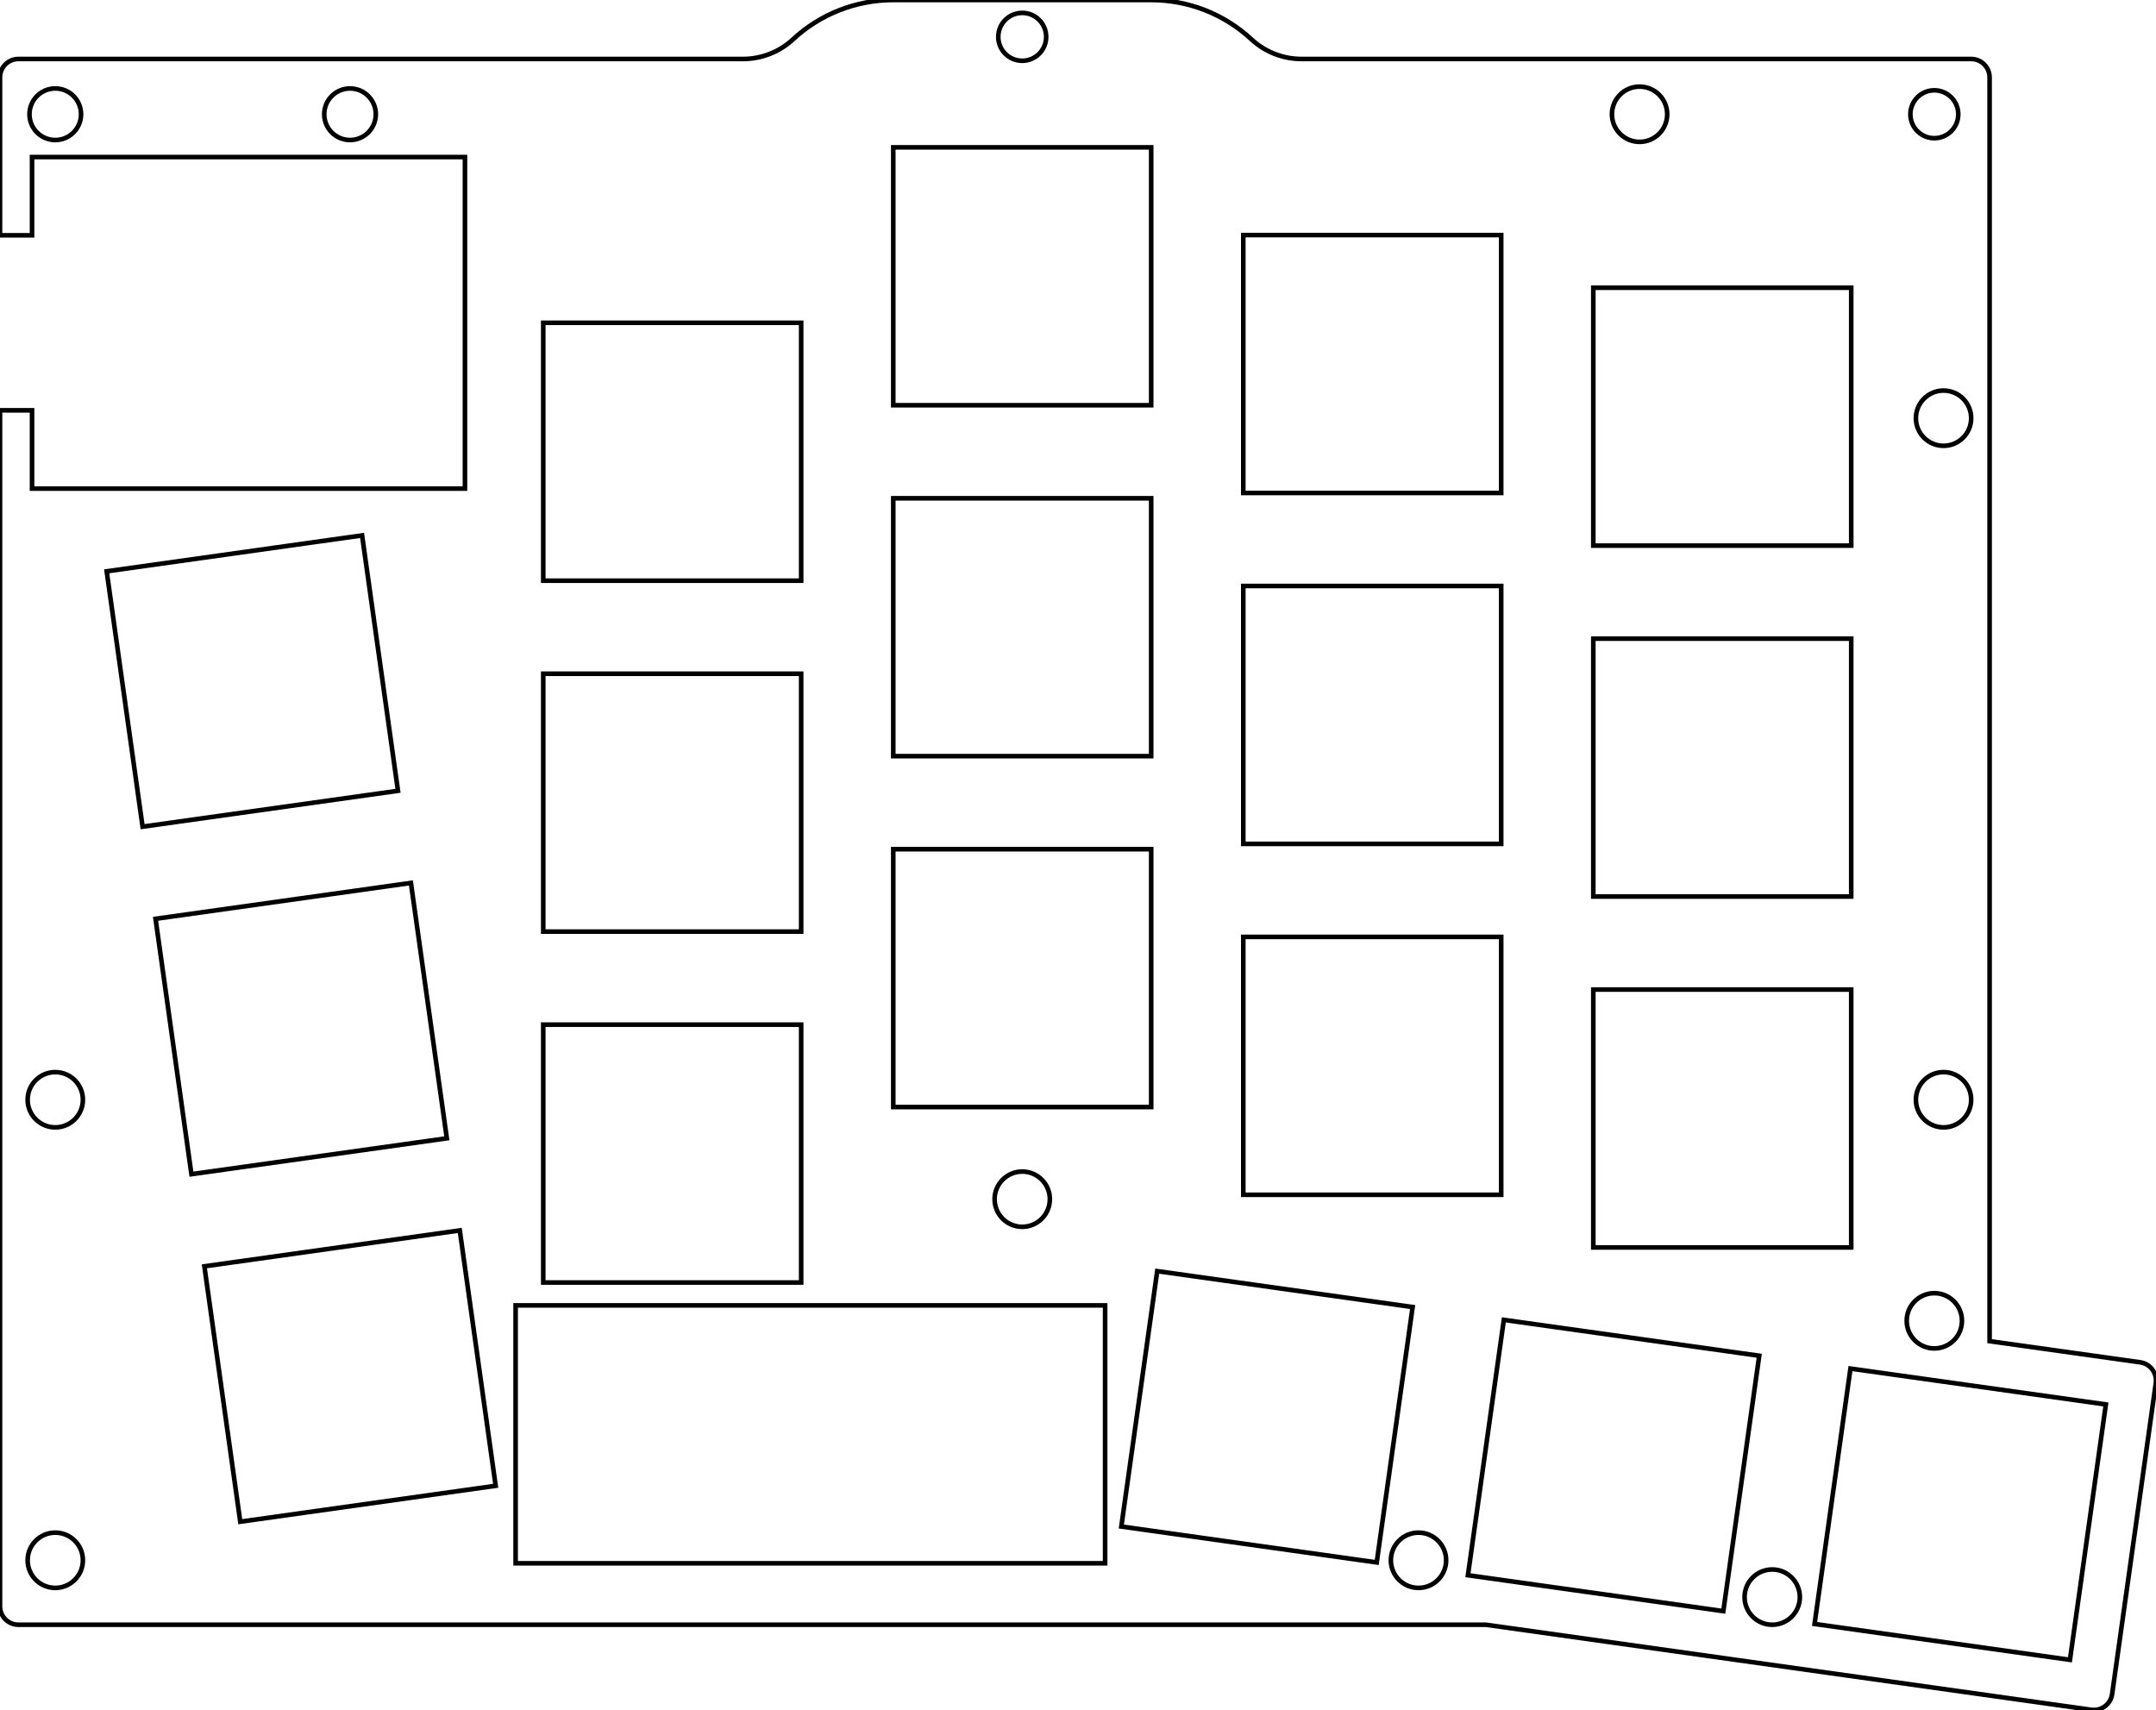
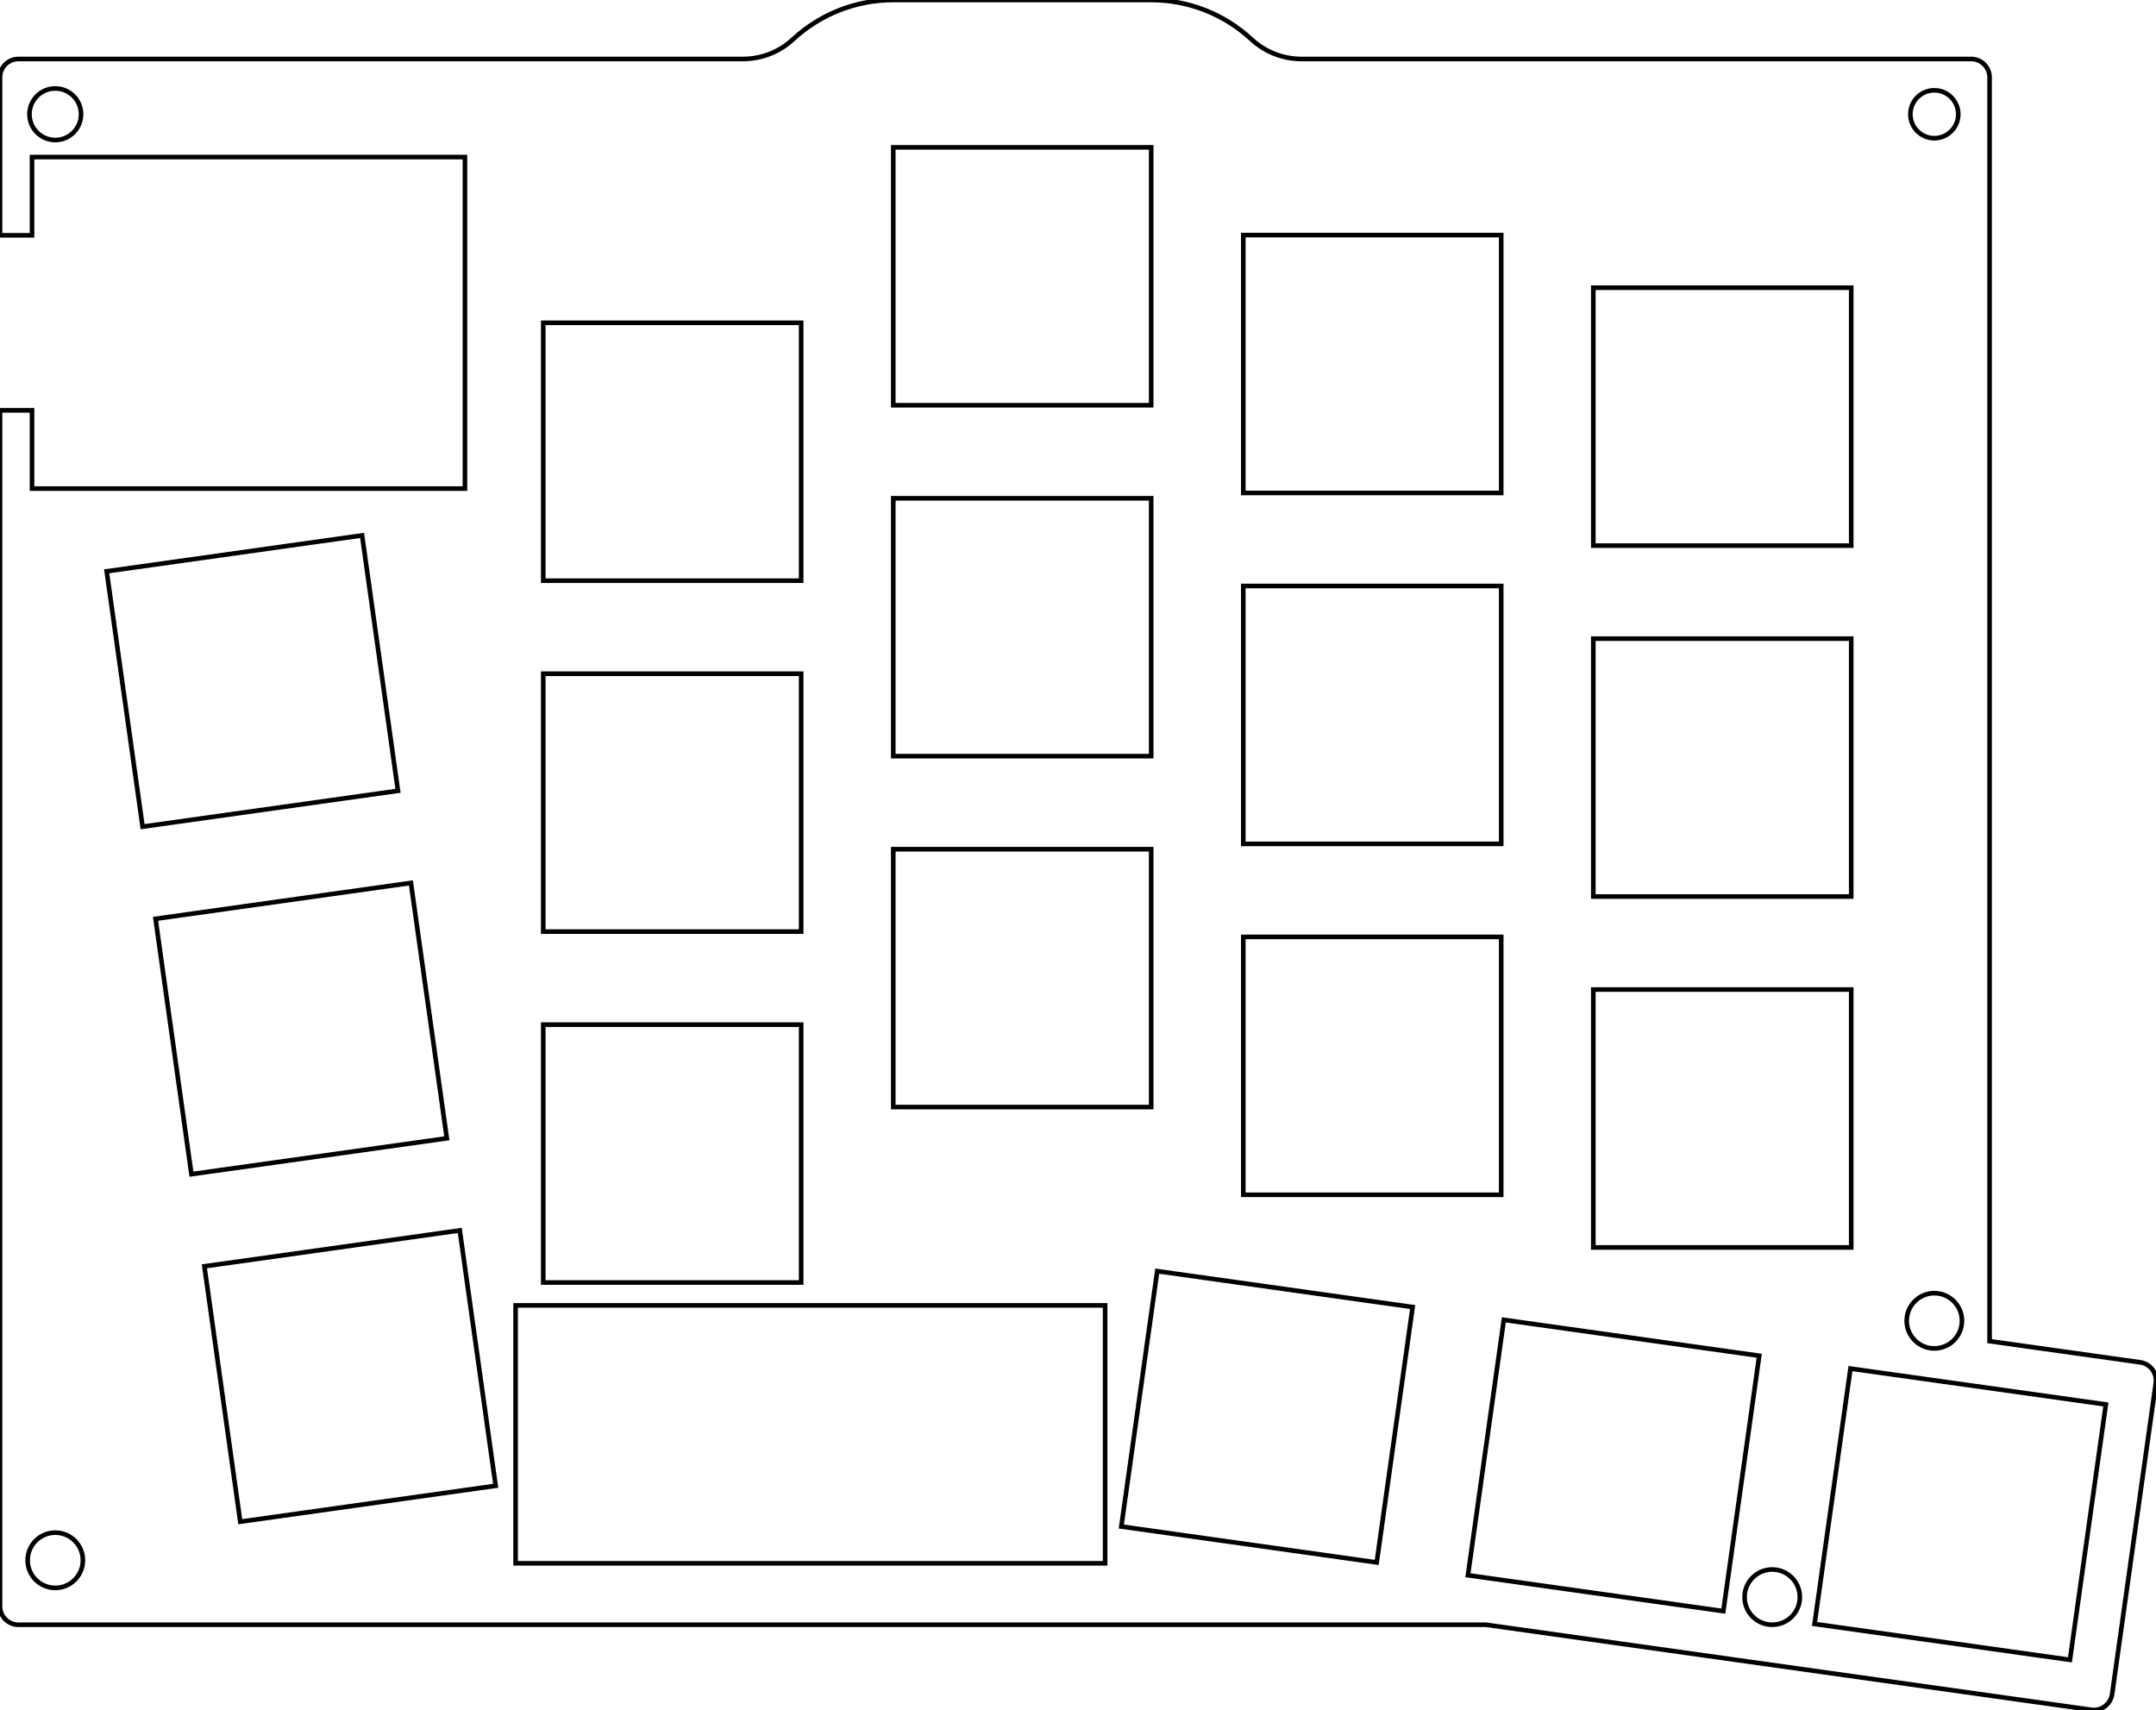
<svg xmlns="http://www.w3.org/2000/svg" width="117.033mm" height="92.83mm" viewBox="0 0 117.033 92.83">
  <g id="svgGroup" stroke-linecap="round" fill-rule="evenodd" font-size="9pt" stroke="#000" stroke-width="0.25mm" fill="none" style="stroke:#000;stroke-width:0.25mm;fill:none">
-     <path d="M 1 88.202 L 80.661 88.202 L 113.521 92.82 A 1 1 0 0 0 114.651 91.969 L 117.023 75.085 A 1 1 0 0 0 116.172 73.955 L 108 72.807 L 108 4.202 A 1 1 0 0 0 107 3.202 L 70.65 3.202 A 4 4 0 0 1 67.93 2.134 A 8 8 0 0 0 62.489 0 L 48.489 0 A 8 8 0 0 0 43.049 2.134 A 4 4 0 0 1 40.329 3.202 L 1 3.202 A 1 1 0 0 0 0 4.202 L 0 12.775 L 1.739 12.775 L 1.739 8.525 L 25.239 8.525 L 25.239 26.525 L 1.739 26.525 L 1.739 22.275 L 0 22.275 L 0 87.202 A 1 1 0 0 0 1 88.202 Z M 27.989 84.865 L 59.989 84.865 L 59.989 70.865 L 27.989 70.865 L 27.989 84.865 Z M 13.042 82.608 L 26.906 80.659 L 24.958 66.796 L 11.094 68.744 L 13.042 82.608 Z M 10.391 63.743 L 24.255 61.795 L 22.306 47.931 L 8.443 49.879 L 10.391 63.743 Z M 7.74 44.878 L 21.604 42.93 L 19.655 29.066 L 5.791 31.015 L 7.74 44.878 Z M 60.868 82.87 L 74.732 84.819 L 76.681 70.955 L 62.817 69.006 L 60.868 82.87 Z M 79.683 85.514 L 93.547 87.463 L 95.496 73.599 L 81.632 71.651 L 79.683 85.514 Z M 98.499 88.159 L 112.362 90.107 L 114.311 76.243 L 100.447 74.295 L 98.499 88.159 Z M 29.489 69.625 L 43.489 69.625 L 43.489 55.625 L 29.489 55.625 L 29.489 69.625 Z M 29.489 50.575 L 43.489 50.575 L 43.489 36.575 L 29.489 36.575 L 29.489 50.575 Z M 29.489 31.525 L 43.489 31.525 L 43.489 17.525 L 29.489 17.525 L 29.489 31.525 Z M 48.489 60.1 L 62.489 60.1 L 62.489 46.1 L 48.489 46.1 L 48.489 60.1 Z M 48.489 41.05 L 62.489 41.05 L 62.489 27.05 L 48.489 27.05 L 48.489 41.05 Z M 48.489 22 L 62.489 22 L 62.489 8 L 48.489 8 L 48.489 22 Z M 67.489 64.862 L 81.489 64.862 L 81.489 50.862 L 67.489 50.862 L 67.489 64.862 Z M 67.489 45.812 L 81.489 45.812 L 81.489 31.812 L 67.489 31.812 L 67.489 45.812 Z M 67.489 26.762 L 81.489 26.762 L 81.489 12.762 L 67.489 12.762 L 67.489 26.762 Z M 86.489 67.72 L 100.489 67.72 L 100.489 53.72 L 86.489 53.72 L 86.489 67.72 Z M 86.489 48.67 L 100.489 48.67 L 100.489 34.67 L 86.489 34.67 L 86.489 48.67 Z M 86.489 29.62 L 100.489 29.62 L 100.489 15.62 L 86.489 15.62 L 86.489 29.62 Z M 89 6.202 m -1.5 0 a 1.5 1.5 0 0 1 3 0 a 1.5 1.5 0 0 1 -3 0 z M 3 59.702 m -1.5 0 a 1.5 1.5 0 0 1 3 0 a 1.5 1.5 0 0 1 -3 0 z M 77 84.702 m -1.5 0 a 1.5 1.5 0 0 1 3 0 a 1.5 1.5 0 0 1 -3 0 z M 105.5 59.702 m -1.5 0 a 1.5 1.5 0 0 1 3 0 a 1.5 1.5 0 0 1 -3 0 z M 105.5 22.702 m -1.5 0 a 1.5 1.5 0 0 1 3 0 a 1.5 1.5 0 0 1 -3 0 z M 55.489 65.1 m -1.5 0 a 1.5 1.5 0 0 1 3 0 a 1.5 1.5 0 0 1 -3 0 z M 105 71.702 m -1.5 0 a 1.5 1.5 0 0 1 3 0 a 1.5 1.5 0 0 1 -3 0 z M 96.2 86.702 m -1.5 0 a 1.5 1.5 0 0 1 3 0 a 1.5 1.5 0 0 1 -3 0 z M 3 84.702 m -1.5 0 a 1.5 1.5 0 0 1 3 0 a 1.5 1.5 0 0 1 -3 0 z M 19 6.202 m -1.4 0 a 1.4 1.4 0 0 1 2.8 0 a 1.4 1.4 0 0 1 -2.8 0 z M 3 6.202 m -1.4 0 a 1.4 1.4 0 0 1 2.8 0 a 1.4 1.4 0 0 1 -2.8 0 z M 55.489 2 m -1.3 0 a 1.3 1.3 0 0 1 2.6 0 a 1.3 1.3 0 0 1 -2.6 0 z M 105 6.202 m -1.3 0 a 1.3 1.3 0 0 1 2.6 0 a 1.3 1.3 0 0 1 -2.6 0 z" vector-effect="non-scaling-stroke" />
+     <path d="M 1 88.202 L 80.661 88.202 L 113.521 92.82 A 1 1 0 0 0 114.651 91.969 L 117.023 75.085 A 1 1 0 0 0 116.172 73.955 L 108 72.807 L 108 4.202 A 1 1 0 0 0 107 3.202 L 70.65 3.202 A 4 4 0 0 1 67.93 2.134 A 8 8 0 0 0 62.489 0 L 48.489 0 A 8 8 0 0 0 43.049 2.134 A 4 4 0 0 1 40.329 3.202 L 1 3.202 A 1 1 0 0 0 0 4.202 L 0 12.775 L 1.739 12.775 L 1.739 8.525 L 25.239 8.525 L 25.239 26.525 L 1.739 26.525 L 1.739 22.275 L 0 22.275 L 0 87.202 A 1 1 0 0 0 1 88.202 Z M 27.989 84.865 L 59.989 84.865 L 59.989 70.865 L 27.989 70.865 L 27.989 84.865 Z M 13.042 82.608 L 26.906 80.659 L 24.958 66.796 L 11.094 68.744 L 13.042 82.608 Z M 10.391 63.743 L 24.255 61.795 L 22.306 47.931 L 8.443 49.879 L 10.391 63.743 Z M 7.74 44.878 L 21.604 42.93 L 19.655 29.066 L 5.791 31.015 L 7.74 44.878 Z M 60.868 82.87 L 74.732 84.819 L 76.681 70.955 L 62.817 69.006 L 60.868 82.87 Z M 79.683 85.514 L 93.547 87.463 L 95.496 73.599 L 81.632 71.651 L 79.683 85.514 Z M 98.499 88.159 L 112.362 90.107 L 114.311 76.243 L 100.447 74.295 L 98.499 88.159 Z M 29.489 69.625 L 43.489 69.625 L 43.489 55.625 L 29.489 55.625 L 29.489 69.625 Z M 29.489 50.575 L 43.489 50.575 L 43.489 36.575 L 29.489 36.575 L 29.489 50.575 Z M 29.489 31.525 L 43.489 31.525 L 43.489 17.525 L 29.489 17.525 L 29.489 31.525 Z M 48.489 60.1 L 62.489 60.1 L 62.489 46.1 L 48.489 46.1 L 48.489 60.1 Z M 48.489 41.05 L 62.489 41.05 L 62.489 27.05 L 48.489 27.05 L 48.489 41.05 Z M 48.489 22 L 62.489 22 L 62.489 8 L 48.489 8 L 48.489 22 Z M 67.489 64.862 L 81.489 64.862 L 81.489 50.862 L 67.489 50.862 L 67.489 64.862 Z M 67.489 45.812 L 81.489 45.812 L 81.489 31.812 L 67.489 31.812 L 67.489 45.812 Z M 67.489 26.762 L 81.489 26.762 L 81.489 12.762 L 67.489 12.762 L 67.489 26.762 Z M 86.489 67.72 L 100.489 67.72 L 100.489 53.72 L 86.489 53.72 L 86.489 67.72 Z M 86.489 48.67 L 100.489 48.67 L 100.489 34.67 L 86.489 34.67 L 86.489 48.67 Z M 86.489 29.62 L 100.489 29.62 L 100.489 15.62 L 86.489 15.62 L 86.489 29.62 Z M 105 71.702 m -1.5 0 a 1.5 1.5 0 0 1 3 0 a 1.5 1.5 0 0 1 -3 0 z M 96.2 86.702 m -1.5 0 a 1.5 1.5 0 0 1 3 0 a 1.5 1.5 0 0 1 -3 0 z M 3 84.702 m -1.5 0 a 1.5 1.5 0 0 1 3 0 a 1.5 1.5 0 0 1 -3 0 z M 3 6.202 m -1.4 0 a 1.4 1.4 0 0 1 2.8 0 a 1.4 1.4 0 0 1 -2.8 0 z M 105 6.202 m -1.3 0 a 1.3 1.3 0 0 1 2.6 0 a 1.3 1.3 0 0 1 -2.6 0 z" vector-effect="non-scaling-stroke" />
  </g>
</svg>
